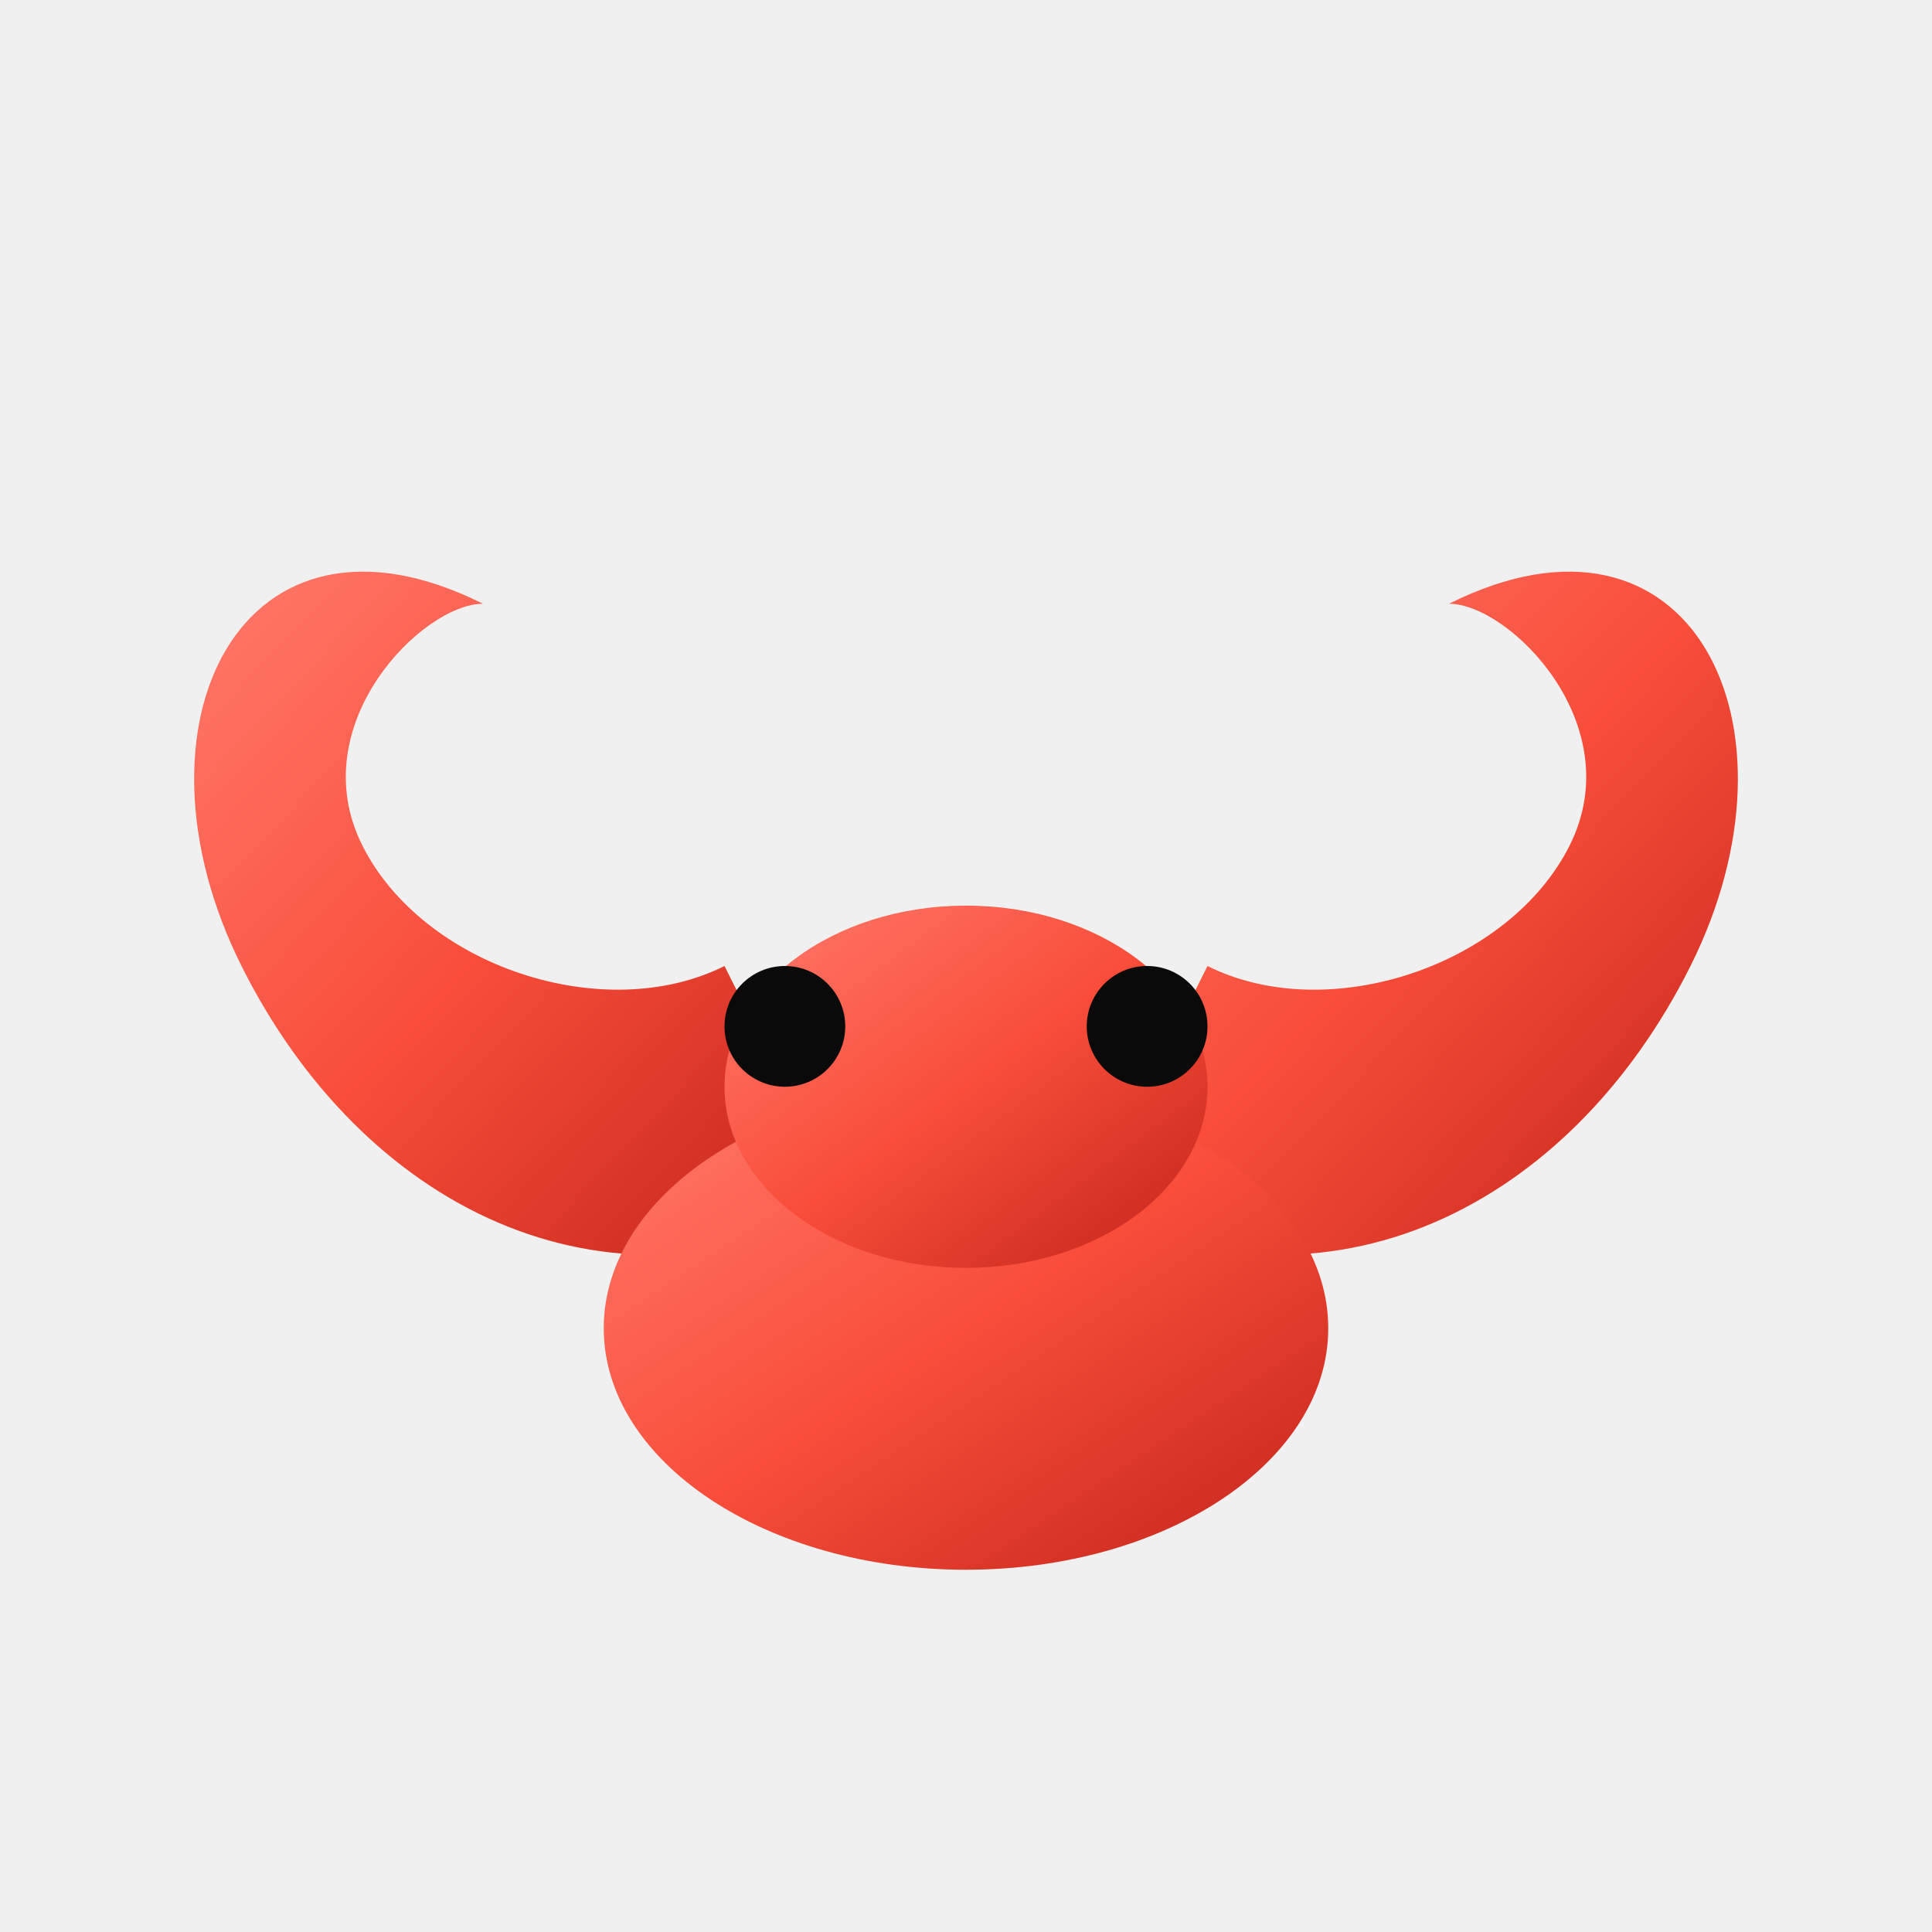
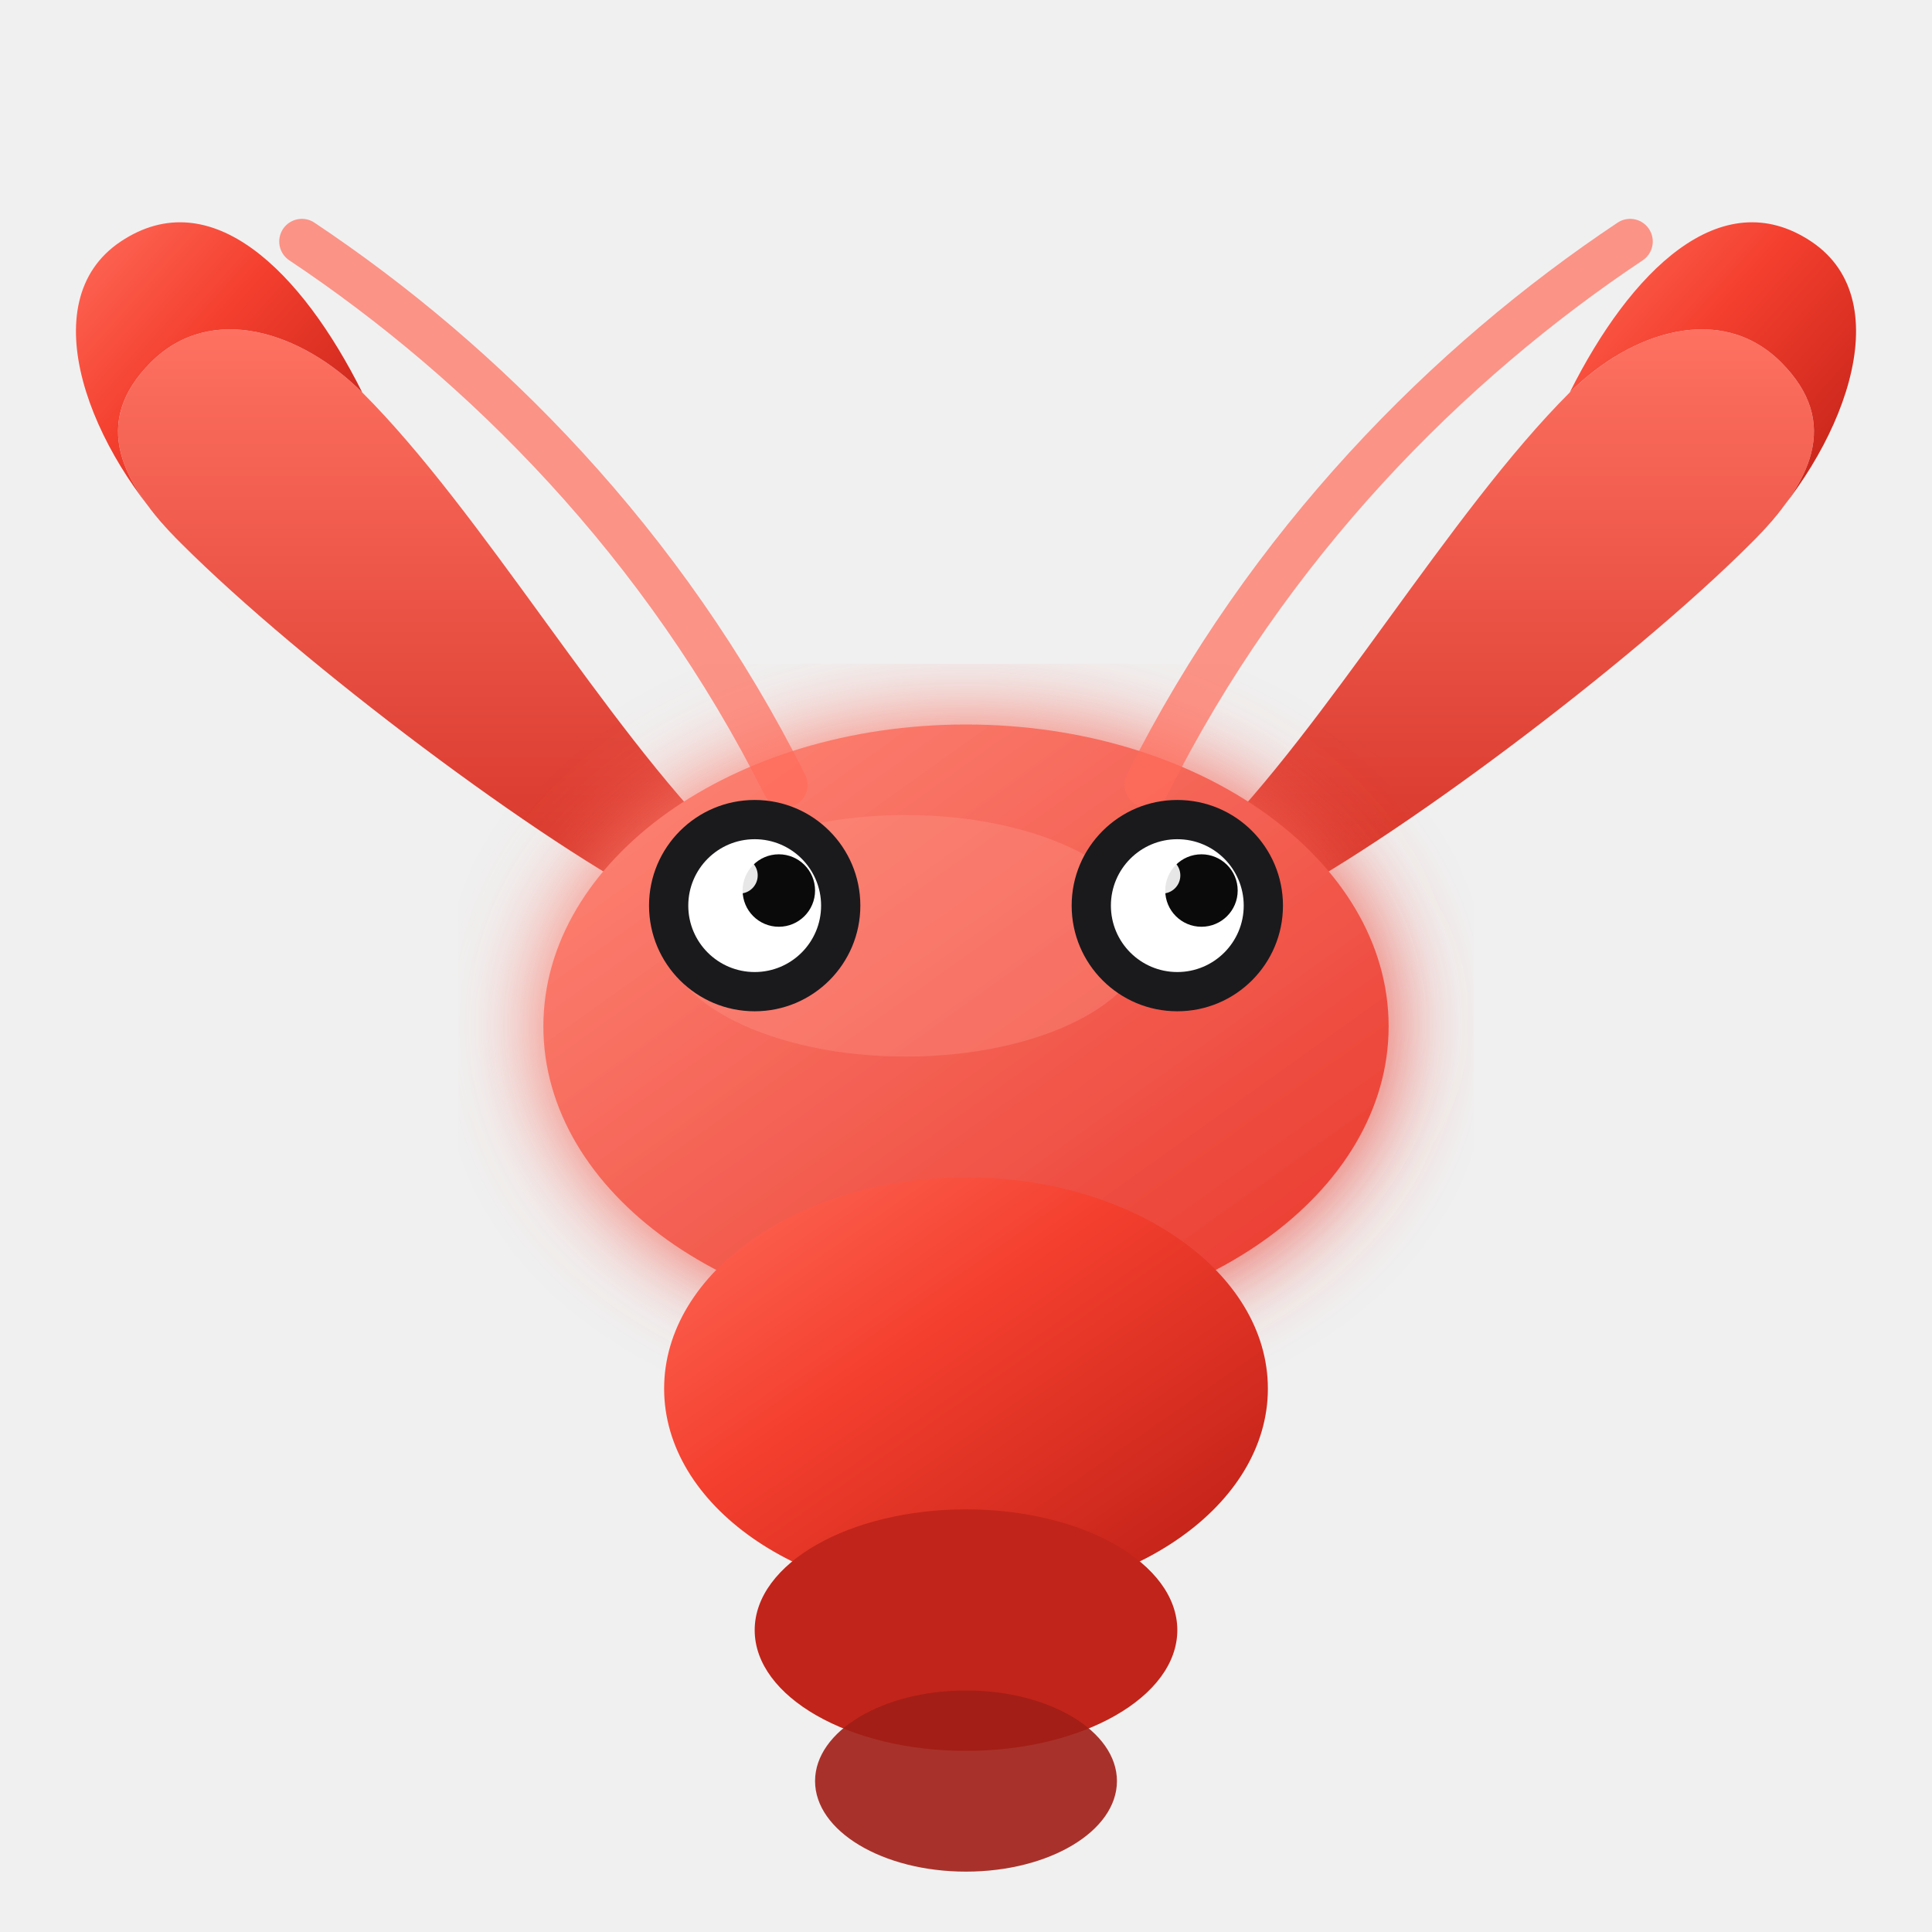
<svg xmlns="http://www.w3.org/2000/svg" viewBox="0 0 64 64">
  <defs>
    <linearGradient id="clawGrad" x1="0%" y1="0%" x2="100%" y2="100%">
-       <stop offset="0%" style="stop-color:#ff7a6b" />
-       <stop offset="50%" style="stop-color:#f94d3a" />
-       <stop offset="100%" style="stop-color:#c1241a" />
+       <stop offset="0%" style="stop-color:#ff6b5a" />
+       <stop offset="40%" style="stop-color:#f43f2e" />
+       <stop offset="100%" style="stop-color:#b91c14" />
    </linearGradient>
+     <linearGradient id="shellGrad" x1="0%" y1="0%" x2="100%" y2="100%">
+       <stop offset="0%" style="stop-color:#ff8a7a" />
+       <stop offset="100%" style="stop-color:#e8352a" />
+     </linearGradient>
+     <linearGradient id="armGrad" x1="50%" y1="0%" x2="50%" y2="100%">
+       <stop offset="0%" style="stop-color:#ff6b5a" />
+       <stop offset="100%" style="stop-color:#d42a1e" />
+     </linearGradient>
+     <filter id="glow">
+       <feGaussianBlur stdDeviation="1.5" result="blur" />
+       <feComposite in="SourceGraphic" in2="blur" operator="over" />
+     </filter>
  </defs>
-   <g fill="url(#clawGrad)">
-     <path d="M16 20 C8 16, 4 24, 8 32 C12 40, 20 44, 28 40 L24 32 C20 34, 14 32, 12 28 C10 24, 14 20, 16 20 Z" />
-     <path d="M48 20 C56 16, 60 24, 56 32 C52 40, 44 44, 36 40 L40 32 C44 34, 50 32, 52 28 C54 24, 50 20, 48 20 Z" />
-     <ellipse cx="32" cy="44" rx="12" ry="8" />
-     <ellipse cx="32" cy="36" rx="8" ry="6" />
-   </g>
-   <circle cx="26" cy="34" r="2" fill="#0a0a0b" />
-   <circle cx="38" cy="34" r="2" fill="#0a0a0b" />
+   <path d="M22 30 C18 28, 10 22, 6 18 C4 16, 3 14, 5 12 C7 10, 10 11, 12 13 C16 17, 20 24, 24 28 Z" fill="url(#armGrad)" opacity="0.95" />
+   <path d="M6 18 C3 15, 1 10, 4 8 C7 6, 10 9, 12 13 C10 11, 7 10, 5 12 C3 14, 4 16, 6 18 Z" fill="url(#clawGrad)" />
+   <path d="M42 30 C46 28, 54 22, 58 18 C60 16, 61 14, 59 12 C57 10, 54 11, 52 13 C48 17, 44 24, 40 28 Z" fill="url(#armGrad)" opacity="0.95" />
+   <path d="M58 18 C61 15, 63 10, 60 8 C57 6, 54 9, 52 13 C54 11, 57 10, 59 12 C61 14, 60 16, 58 18 Z" fill="url(#clawGrad)" />
+   <ellipse cx="32" cy="34" rx="14" ry="10" fill="url(#shellGrad)" filter="url(#glow)" />
+   <ellipse cx="30" cy="31" rx="8" ry="4" fill="#ff9e90" opacity="0.3" />
+   <ellipse cx="32" cy="46" rx="10" ry="7" fill="url(#clawGrad)" />
+   <ellipse cx="32" cy="54" rx="7" ry="4" fill="#c1241a" />
+   <ellipse cx="32" cy="59" rx="5" ry="3" fill="#a01d15" opacity="0.9" />
+   <path d="M26 26 C22 18, 16 12, 10 8" stroke="#ff6b5a" stroke-width="1.5" fill="none" stroke-linecap="round" opacity="0.7" />
+   <path d="M38 26 C42 18, 48 12, 54 8" stroke="#ff6b5a" stroke-width="1.5" fill="none" stroke-linecap="round" opacity="0.7" />
+   <ellipse cx="25" cy="30" rx="3.5" ry="3.5" fill="#1a1a1d" />
+   <ellipse cx="39" cy="30" rx="3.5" ry="3.5" fill="#1a1a1d" />
+   <circle cx="25" cy="30" r="2.2" fill="#fff" />
+   <circle cx="39" cy="30" r="2.2" fill="#fff" />
+   <circle cx="25.8" cy="29.5" r="1.2" fill="#0a0a0b" />
+   <circle cx="39.8" cy="29.5" r="1.2" fill="#0a0a0b" />
+   <circle cx="24.5" cy="29" r="0.6" fill="#fff" opacity="0.9" />
+   <circle cx="38.5" cy="29" r="0.6" fill="#fff" opacity="0.9" />
</svg>
